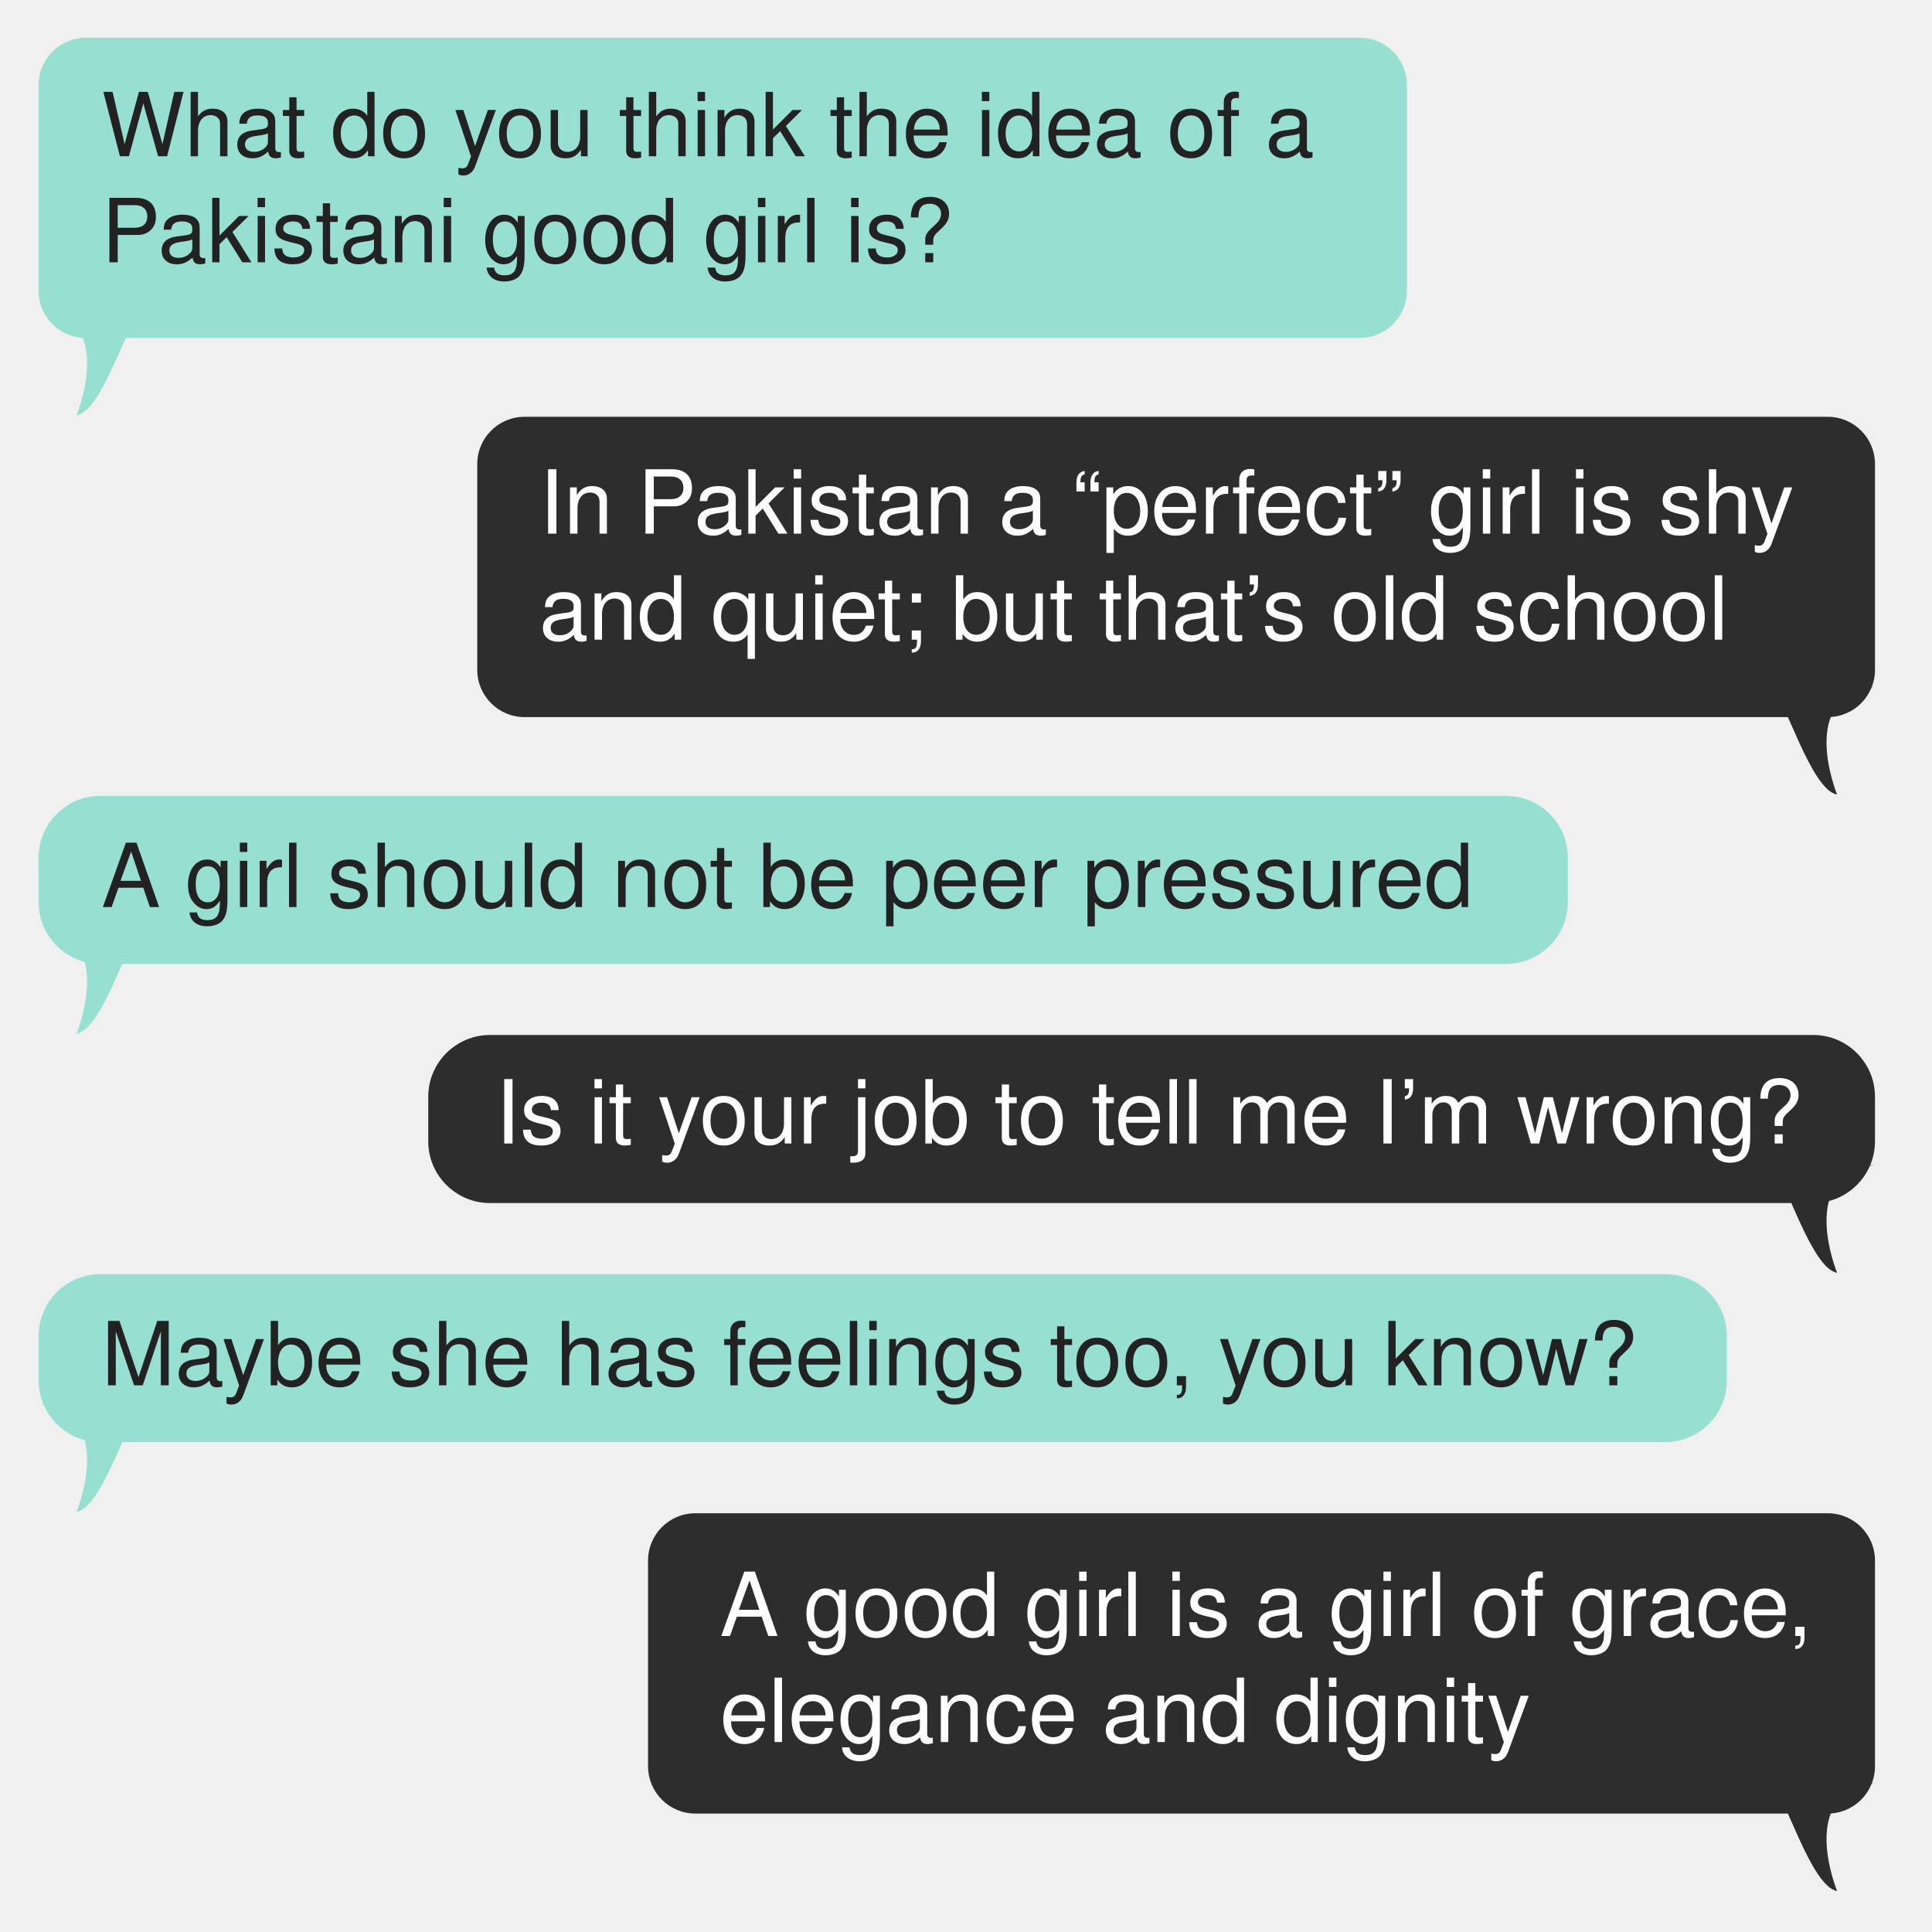
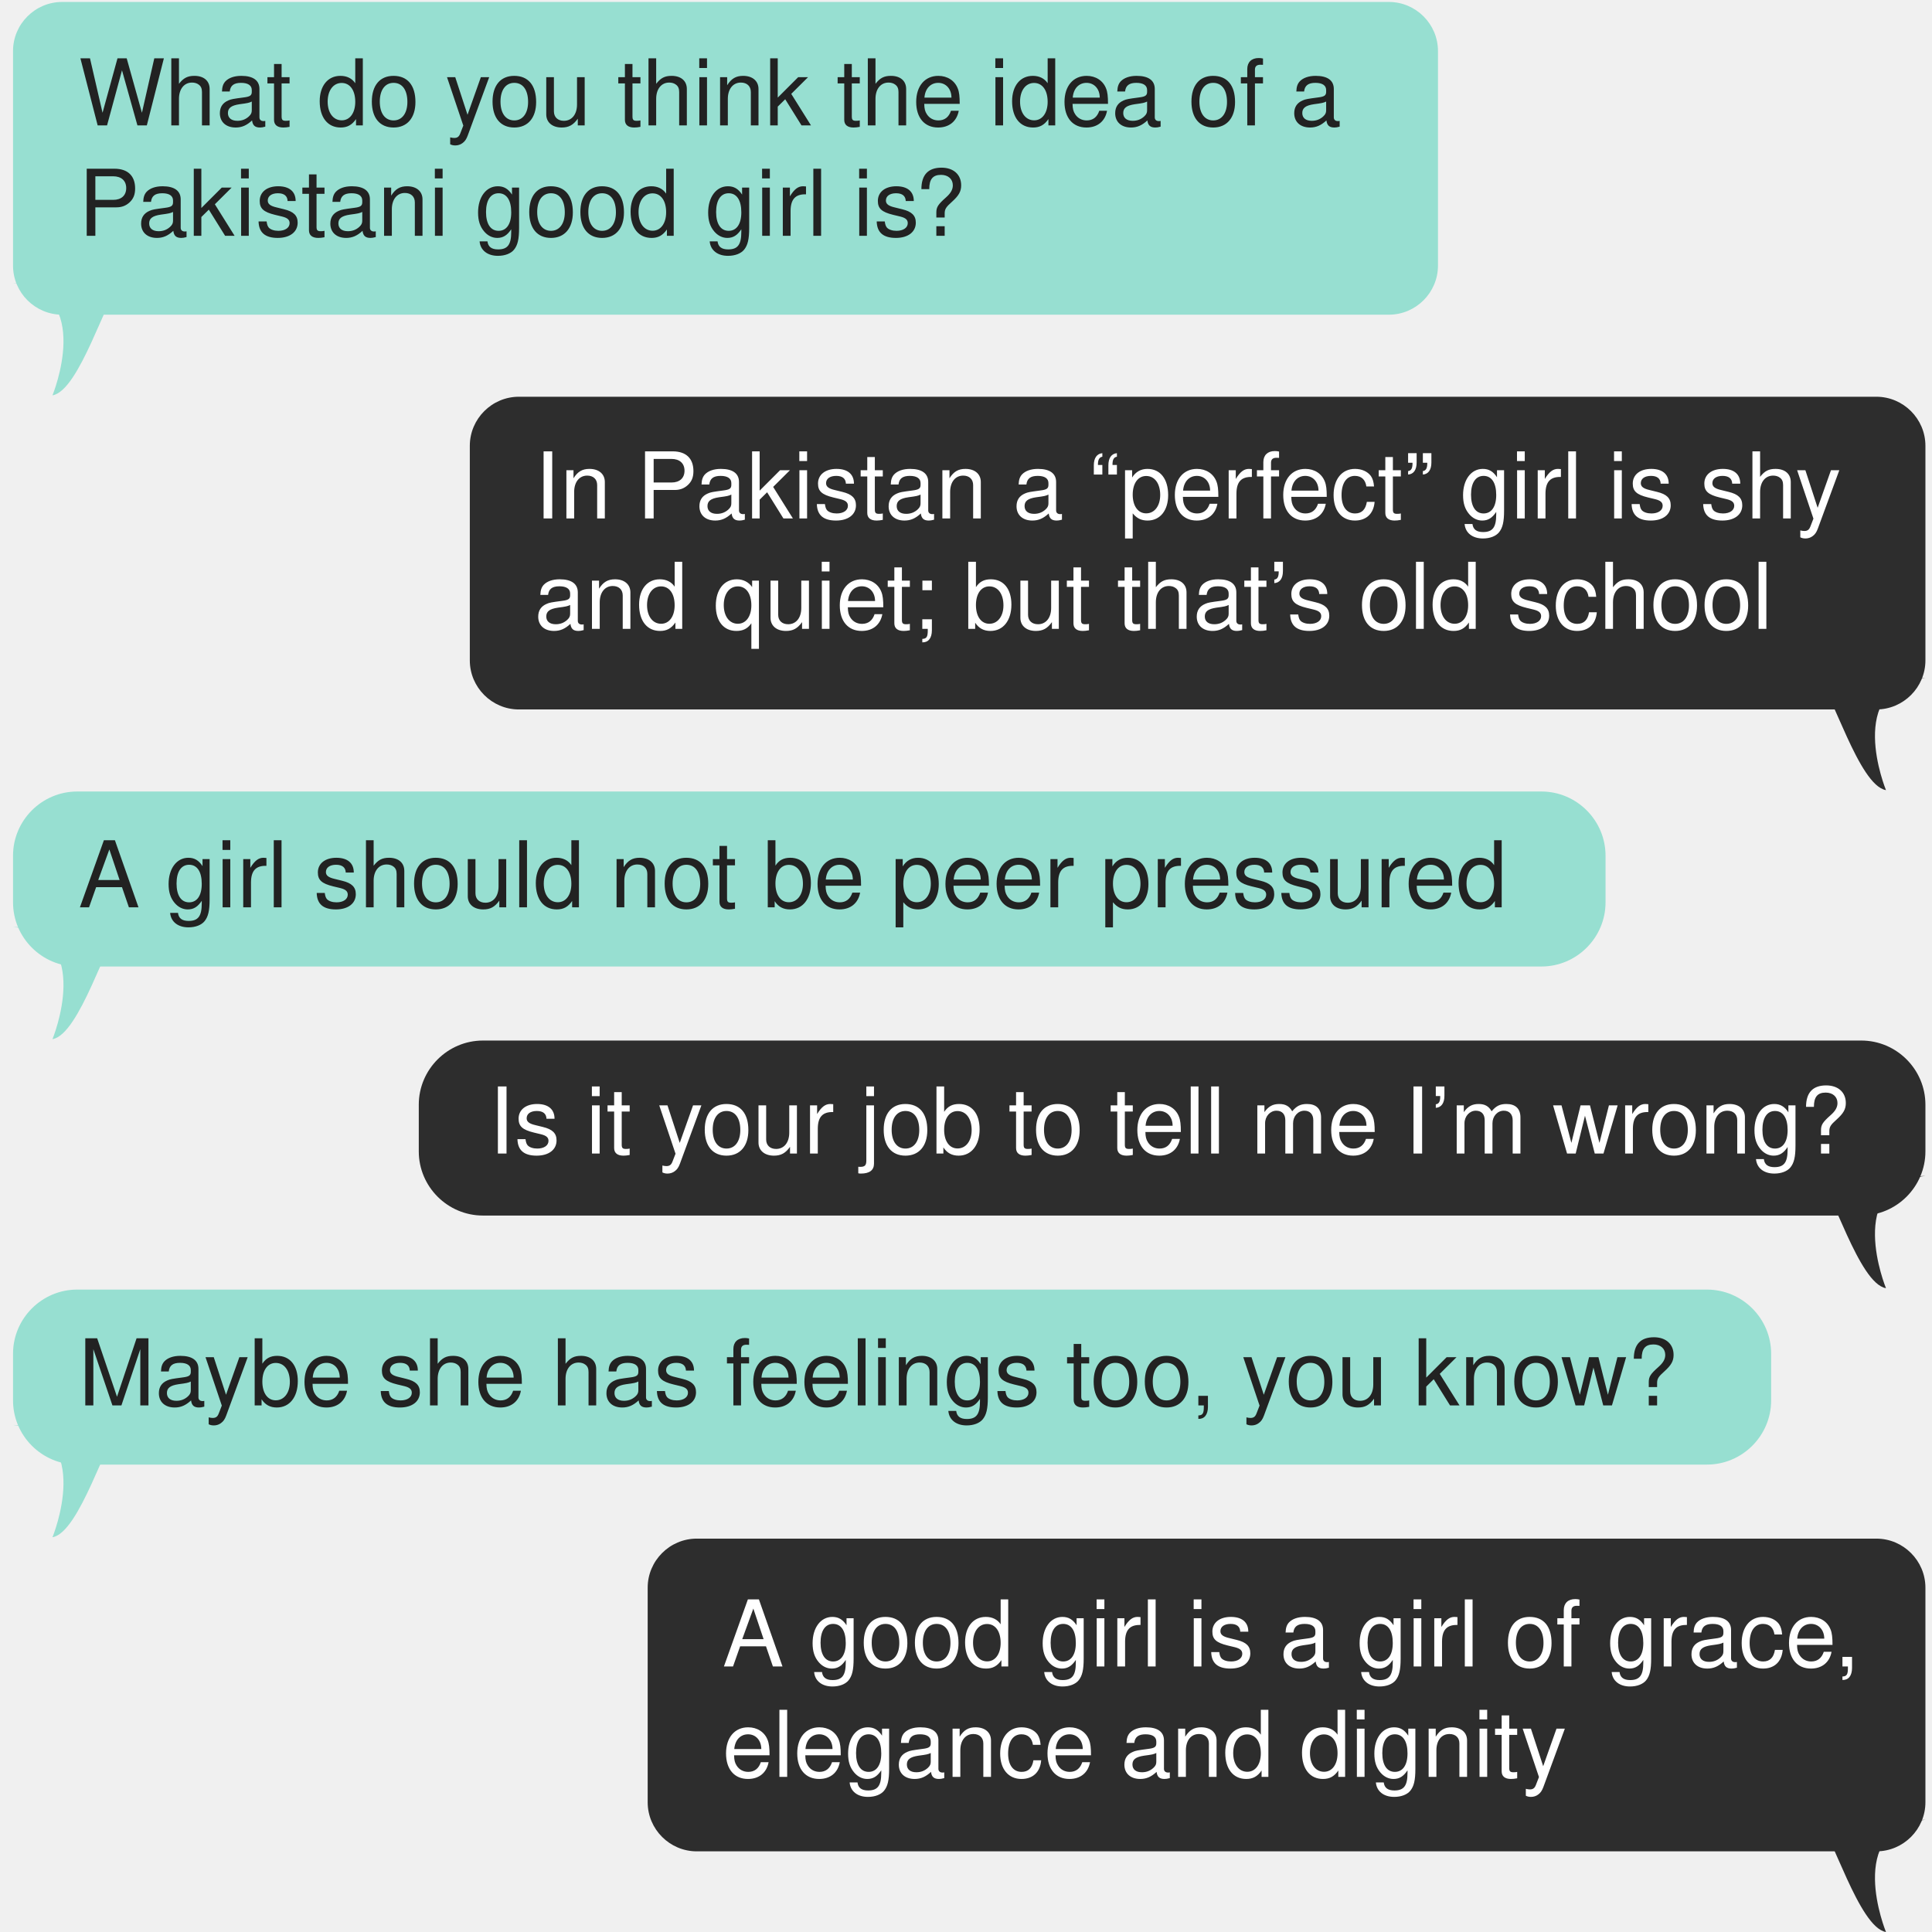
- <svg xmlns="http://www.w3.org/2000/svg" version="1.1" id="Layer_1" x="0px" y="0px" viewBox="0 0 328.049 328.049" enable-background="new 0 0 328.049 328.049" xml:space="preserve">
+ <svg xmlns="http://www.w3.org/2000/svg" version="1.1" id="Layer_1" x="0px" y="0px" viewBox="0 0 315 315" enable-background="new 0 0 315 315" xml:space="preserve">
  <g>
    <g>
-       <path fill="#97DFD1" d="M230.891,57.394H14.564c-4.4,0-8-3.6-8-8V14.407c0-4.4,3.6-8,8-8h216.327c4.4,0,8,3.6,8,8v34.986    C238.891,53.794,235.291,57.394,230.891,57.394z" />
-       <path fill="#97DFD1" d="M23.878,52.984c-1.979,0.989-6.431,16.819-10.883,17.561c0,0,6.925-16.819-6.431-18.303" />
+       <path fill="#97DFD1" d="M226.452,51.307H10.125c-4.4,0-8-3.6-8-8V8.32c0-4.4,3.6-8,8-8h216.327c4.4,0,8,3.6,8,8v34.986    C234.452,47.707,230.852,51.307,226.452,51.307z" />
+       <path fill="#97DFD1" d="M19.439,46.897c-1.979,0.989-6.431,16.819-10.883,17.561c0,0,6.925-16.819-6.431-18.303" />
    </g>
-     <polygon fill="none" points="236.568,50.62 17.221,50.612 17.221,15.748 235.539,15.763  " />
-     <text transform="matrix(1 0 0 1 17.2208 26.5333)">
+     <polygon fill="none" points="232.129,44.533 12.782,44.525 12.782,9.661 231.1,9.676  " />
+     <text transform="matrix(1 0 0 1 12.7817 20.4465)">
      <tspan x="0" y="0" fill="#222222" font-family="'Helvetica'" font-size="15">What do you think the idea of a </tspan>
      <tspan x="0" y="18" fill="#222222" font-family="'Helvetica'" font-size="15">Pakistani good girl is?</tspan>
    </text>
  </g>
  <g>
    <g>
-       <path fill="#97DFD1" d="M255.753,163.67H17.023c-5.752,0-10.459-4.706-10.459-10.459v-7.615c0-5.752,4.706-10.459,10.459-10.459    h238.73c5.752,0,10.459,4.706,10.459,10.459v7.615C266.212,158.964,261.505,163.67,255.753,163.67z" />
-       <path fill="#97DFD1" d="M23.878,157.953c-1.979,0.989-6.431,16.819-10.883,17.561c0,0,6.925-16.819-6.431-18.303" />
+       <path fill="#97DFD1" d="M251.314,157.583H12.584c-5.752,0-10.459-4.706-10.459-10.459v-7.615c0-5.752,4.706-10.459,10.459-10.459    h238.73c5.752,0,10.459,4.706,10.459,10.459v7.615C261.773,152.877,257.066,157.583,251.314,157.583z" />
+       <path fill="#97DFD1" d="M19.439,151.866c-1.979,0.989-6.431,16.819-10.883,17.561c0,0,6.925-16.819-6.431-18.303" />
    </g>
-     <polygon fill="none" points="295.746,157.265 17.221,157.262 17.221,143.234 294.439,143.24  " />
-     <text transform="matrix(1 0 0 1 17.2208 154.0192)" fill="#222222" font-family="'Helvetica'" font-size="15">A girl should not be peer pressured</text>
+     <polygon fill="none" points="291.307,151.178 12.782,151.175 12.782,137.147 290,137.153  " />
+     <text transform="matrix(1 0 0 1 12.7817 147.9324)" fill="#222222" font-family="'Helvetica'" font-size="15">A girl should not be peer pressured</text>
  </g>
  <g>
    <g>
-       <path fill="#97DFD1" d="M282.753,244.877H17.023c-5.752,0-10.459-4.706-10.459-10.459v-7.615c0-5.752,4.706-10.459,10.459-10.459    h265.73c5.752,0,10.459,4.706,10.459,10.459v7.615C293.212,240.171,288.505,244.877,282.753,244.877z" />
-       <path fill="#97DFD1" d="M23.878,239.161c-1.979,0.989-6.431,16.819-10.883,17.561c0,0,6.925-16.819-6.431-18.303" />
+       <path fill="#97DFD1" d="M278.314,238.791H12.584c-5.752,0-10.459-4.706-10.459-10.459v-7.615c0-5.752,4.706-10.459,10.459-10.459    h265.73c5.752,0,10.459,4.706,10.459,10.459v7.615C288.773,234.084,284.066,238.791,278.314,238.791z" />
+       <path fill="#97DFD1" d="M19.439,233.074c-1.979,0.989-6.431,16.819-10.883,17.561c0,0,6.925-16.819-6.431-18.303" />
    </g>
-     <polygon fill="none" points="295.746,238.473 17.221,238.47 17.221,224.442 294.439,224.447  " />
-     <text transform="matrix(1 0 0 1 17.2208 235.2267)" fill="#222222" font-family="'Helvetica'" font-size="15">Maybe she has feelings too, you know?</text>
+     <polygon fill="none" points="291.307,232.386 12.782,232.383 12.782,218.355 290,218.361  " />
+     <text transform="matrix(1 0 0 1 12.7817 229.1399)" fill="#222222" font-family="'Helvetica'" font-size="15">Maybe she has feelings too, you know?</text>
  </g>
  <g>
    <g>
-       <path fill="#2E2D2E" d="M89.039,121.759h221.327c4.4,0,8-3.6,8-8V78.772c0-4.4-3.6-8-8-8H89.039c-4.4,0-8,3.6-8,8v34.986    C81.039,118.159,84.639,121.759,89.039,121.759z" />
-       <path fill="#2E2D2E" d="M301.052,117.349c1.979,0.989,6.431,16.819,10.883,17.561c0,0-6.925-16.819,6.431-18.303" />
+       <path fill="#2D2D2D" d="M84.6,115.672h221.327c4.4,0,8-3.6,8-8V72.686c0-4.4-3.6-8-8-8H84.6c-4.4,0-8,3.6-8,8v34.986    C76.6,112.072,80.2,115.672,84.6,115.672z" />
+       <path fill="#2D2D2D" d="M296.613,111.263c1.979,0.989,6.431,16.819,10.883,17.561c0,0-6.925-16.819,6.431-18.303" />
    </g>
-     <polygon fill="none" points="310.916,114.702 91.568,114.694 91.568,79.83 309.886,79.844  " />
-     <text transform="matrix(1 0 0 1 91.5682 90.6149)">
+     <polygon fill="none" points="306.477,108.615 87.129,108.607 87.129,73.743 305.447,73.757  " />
+     <text transform="matrix(1 0 0 1 87.1292 84.5281)">
      <tspan x="0" y="0" fill="#FFFFFF" font-family="'Helvetica'" font-size="15">In Pakistan a “perfect” girl is shy </tspan>
      <tspan x="0" y="18" fill="#FFFFFF" font-family="'Helvetica'" font-size="15">and quiet; but that’s old school</tspan>
    </text>
  </g>
  <g>
    <g>
-       <path fill="#2E2D2E" d="M118.039,307.935h192.327c4.4,0,8-3.6,8-8v-34.986c0-4.4-3.6-8-8-8H118.039c-4.4,0-8,3.6-8,8v34.986    C110.039,304.335,113.639,307.935,118.039,307.935z" />
-       <path fill="#2E2D2E" d="M301.052,303.526c1.979,0.989,6.431,16.819,10.883,17.561c0,0-6.925-16.819,6.431-18.303" />
+       <path fill="#2D2D2D" d="M113.6,301.849h192.327c4.4,0,8-3.6,8-8v-34.986c0-4.4-3.6-8-8-8H113.6c-4.4,0-8,3.6-8,8v34.986    C105.6,298.249,109.2,301.849,113.6,301.849z" />
+       <path fill="#2D2D2D" d="M296.613,297.439c1.979,0.989,6.431,16.819,10.883,17.561c0,0-6.925-16.819,6.431-18.303" />
    </g>
-     <polygon fill="none" points="309.916,301.878 122.221,301.87 122.221,267.006 309.035,267.021  " />
-     <text transform="matrix(1 0 0 1 122.2208 277.7916)">
+     <polygon fill="none" points="305.477,295.791 117.782,295.783 117.782,260.919 304.596,260.934  " />
+     <text transform="matrix(1 0 0 1 117.7817 271.7048)">
      <tspan x="0" y="0" fill="#FFFFFF" font-family="'Helvetica'" font-size="15">A good girl is a girl of grace, </tspan>
      <tspan x="0" y="18" fill="#FFFFFF" font-family="'Helvetica'" font-size="15">elegance and dignity</tspan>
    </text>
  </g>
  <g>
    <g>
-       <path fill="#2E2D2E" d="M83.177,204.274h224.73c5.752,0,10.459-4.706,10.459-10.459V186.2c0-5.752-4.706-10.459-10.459-10.459    H83.177c-5.752,0-10.459,4.706-10.459,10.459v7.615C72.718,199.567,77.425,204.274,83.177,204.274z" />
-       <path fill="#2E2D2E" d="M301.052,198.557c1.979,0.989,6.431,16.819,10.883,17.561c0,0-6.925-16.819,6.431-18.303" />
+       <path fill="#2D2D2D" d="M78.738,198.187h224.73c5.752,0,10.459-4.706,10.459-10.459v-7.615c0-5.752-4.706-10.459-10.459-10.459    H78.738c-5.752,0-10.459,4.706-10.459,10.459v7.615C68.279,193.48,72.986,198.187,78.738,198.187z" />
+       <path fill="#2D2D2D" d="M296.613,192.47c1.979,0.989,6.431,16.819,10.883,17.561c0,0-6.925-16.819,6.431-18.303" />
    </g>
-     <polygon fill="none" points="310.916,200.815 84.118,200.811 84.118,183.379 309.851,183.386  " />
-     <text transform="matrix(1 0 0 1 84.1181 194.1642)" fill="#FFFFFF" font-family="'Helvetica'" font-size="15">Is it your job to tell me I’m wrong?</text>
+     <polygon fill="none" points="306.477,194.728 79.679,194.724 79.679,177.292 305.412,177.299  " />
+     <text transform="matrix(1 0 0 1 79.6791 188.0774)" fill="#FFFFFF" font-family="'Helvetica'" font-size="15">Is it your job to tell me I’m wrong?</text>
  </g>
</svg>
